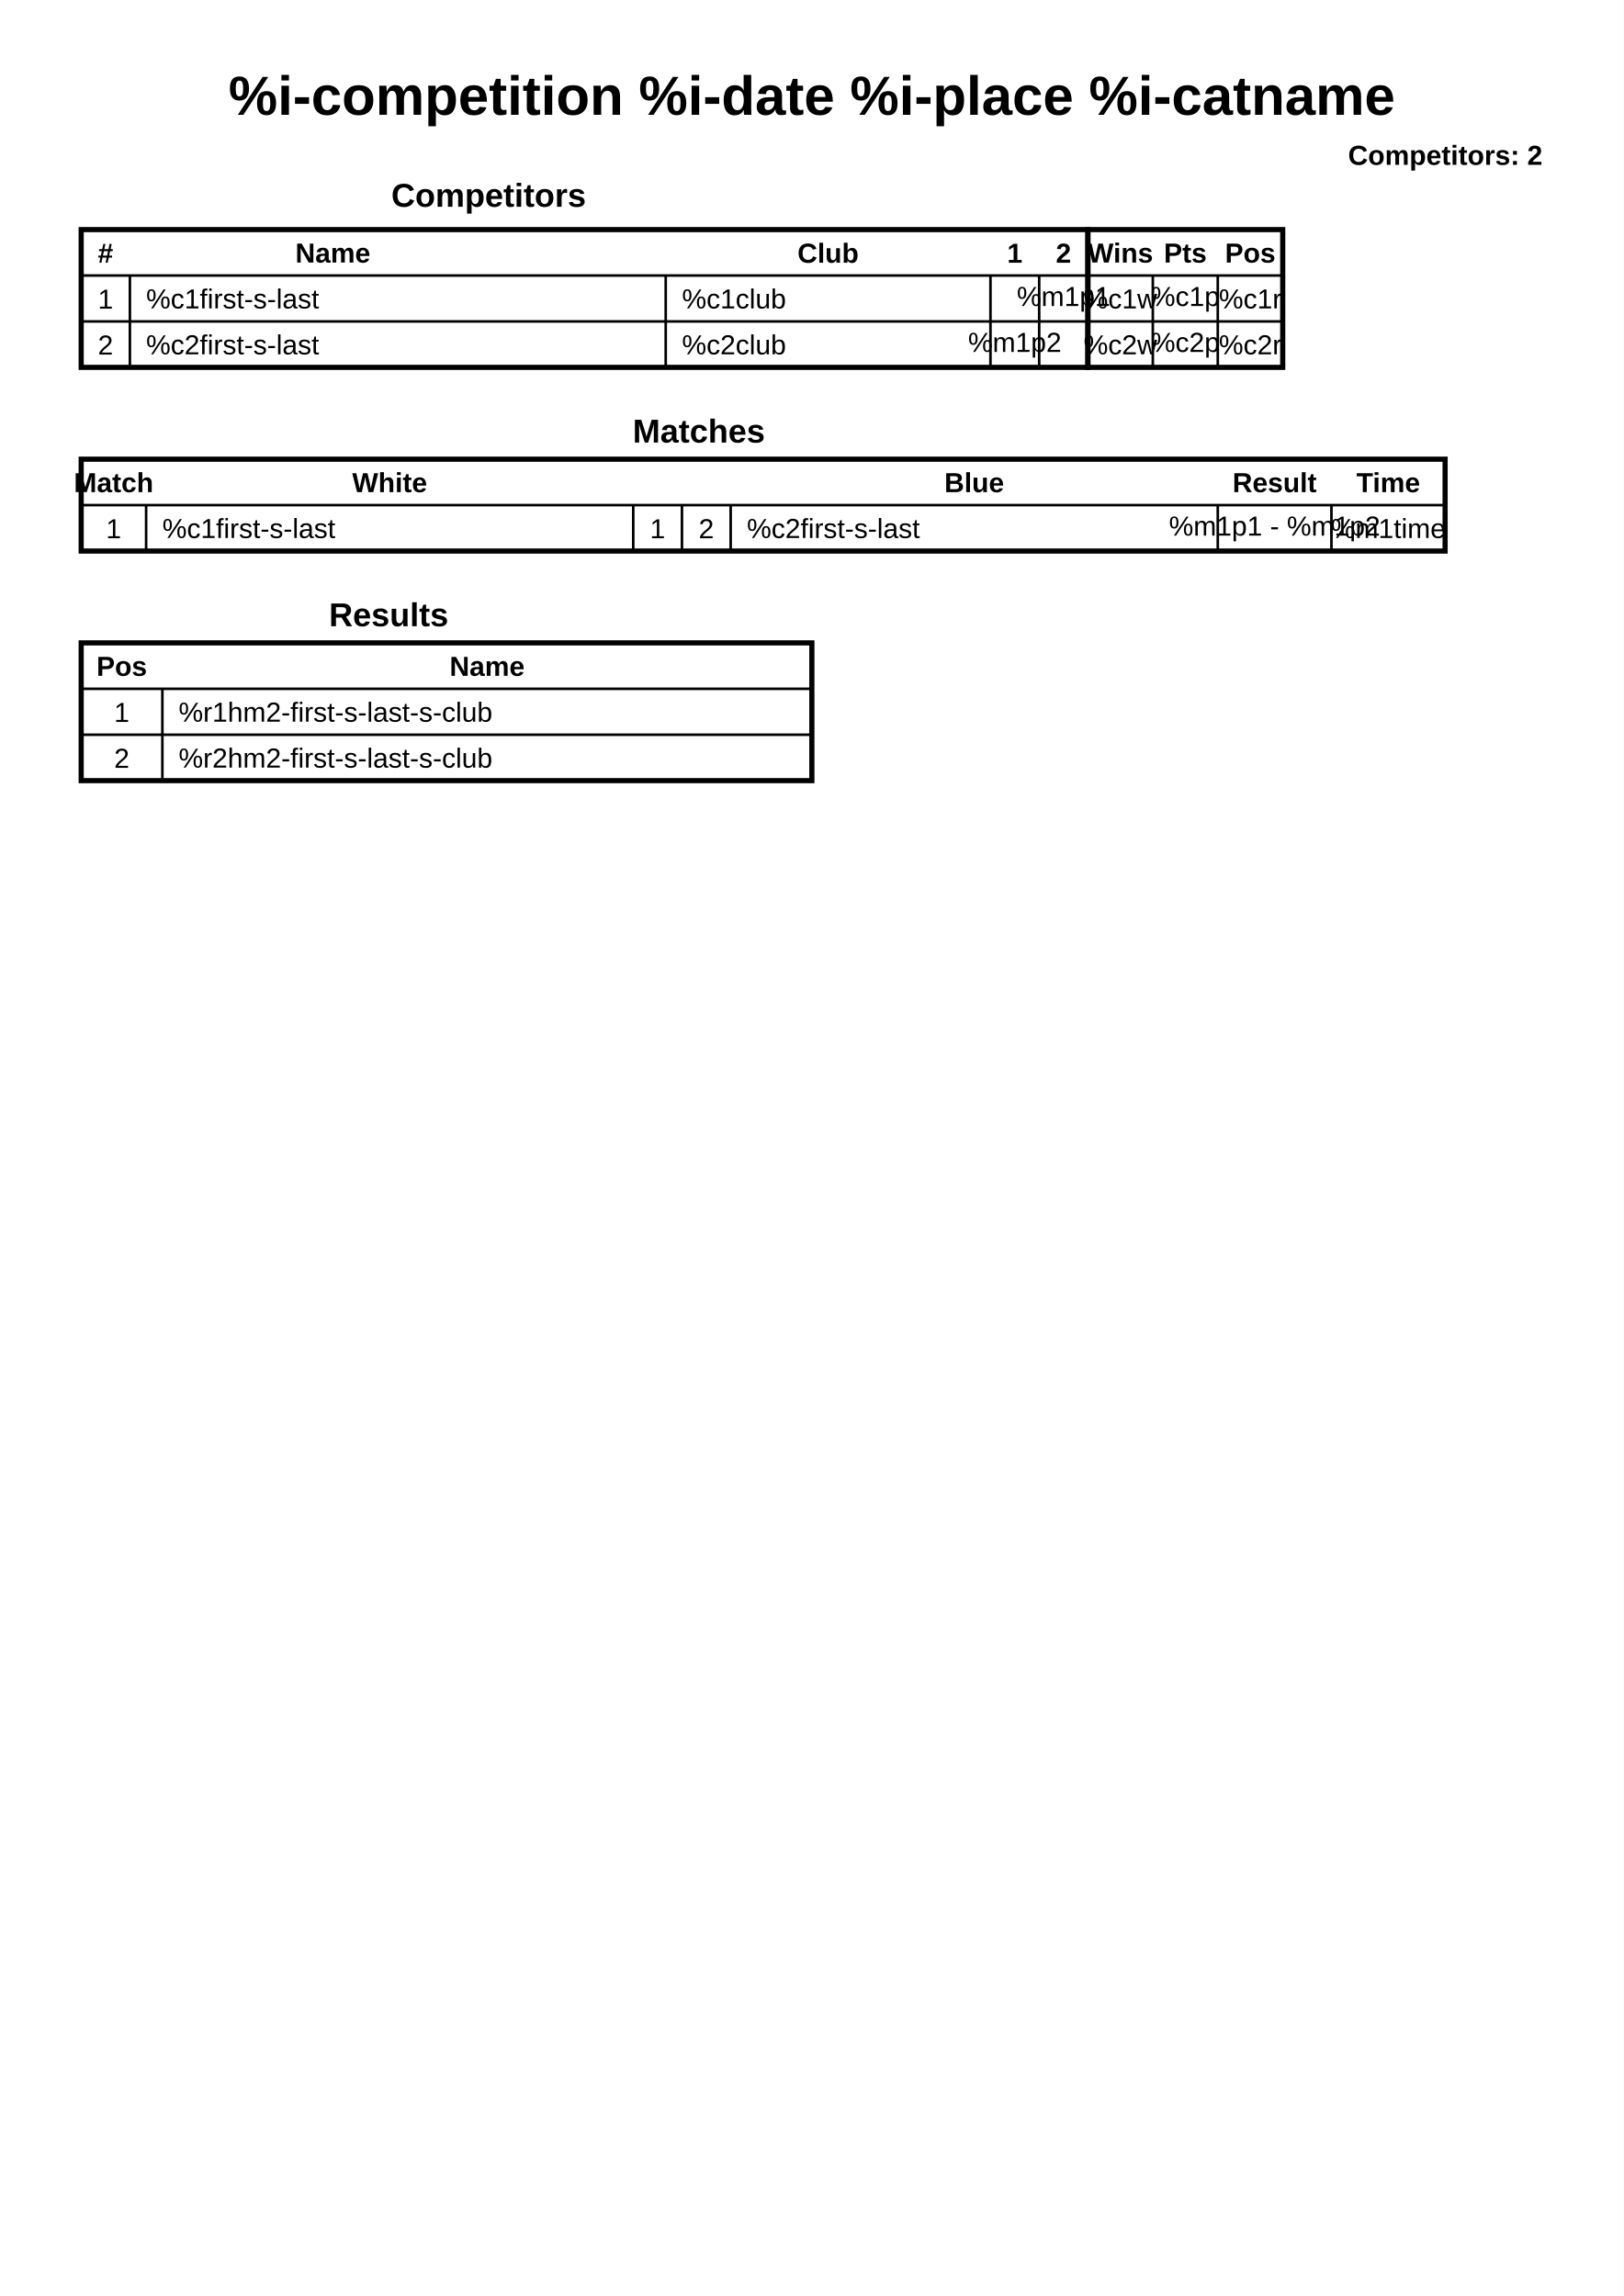
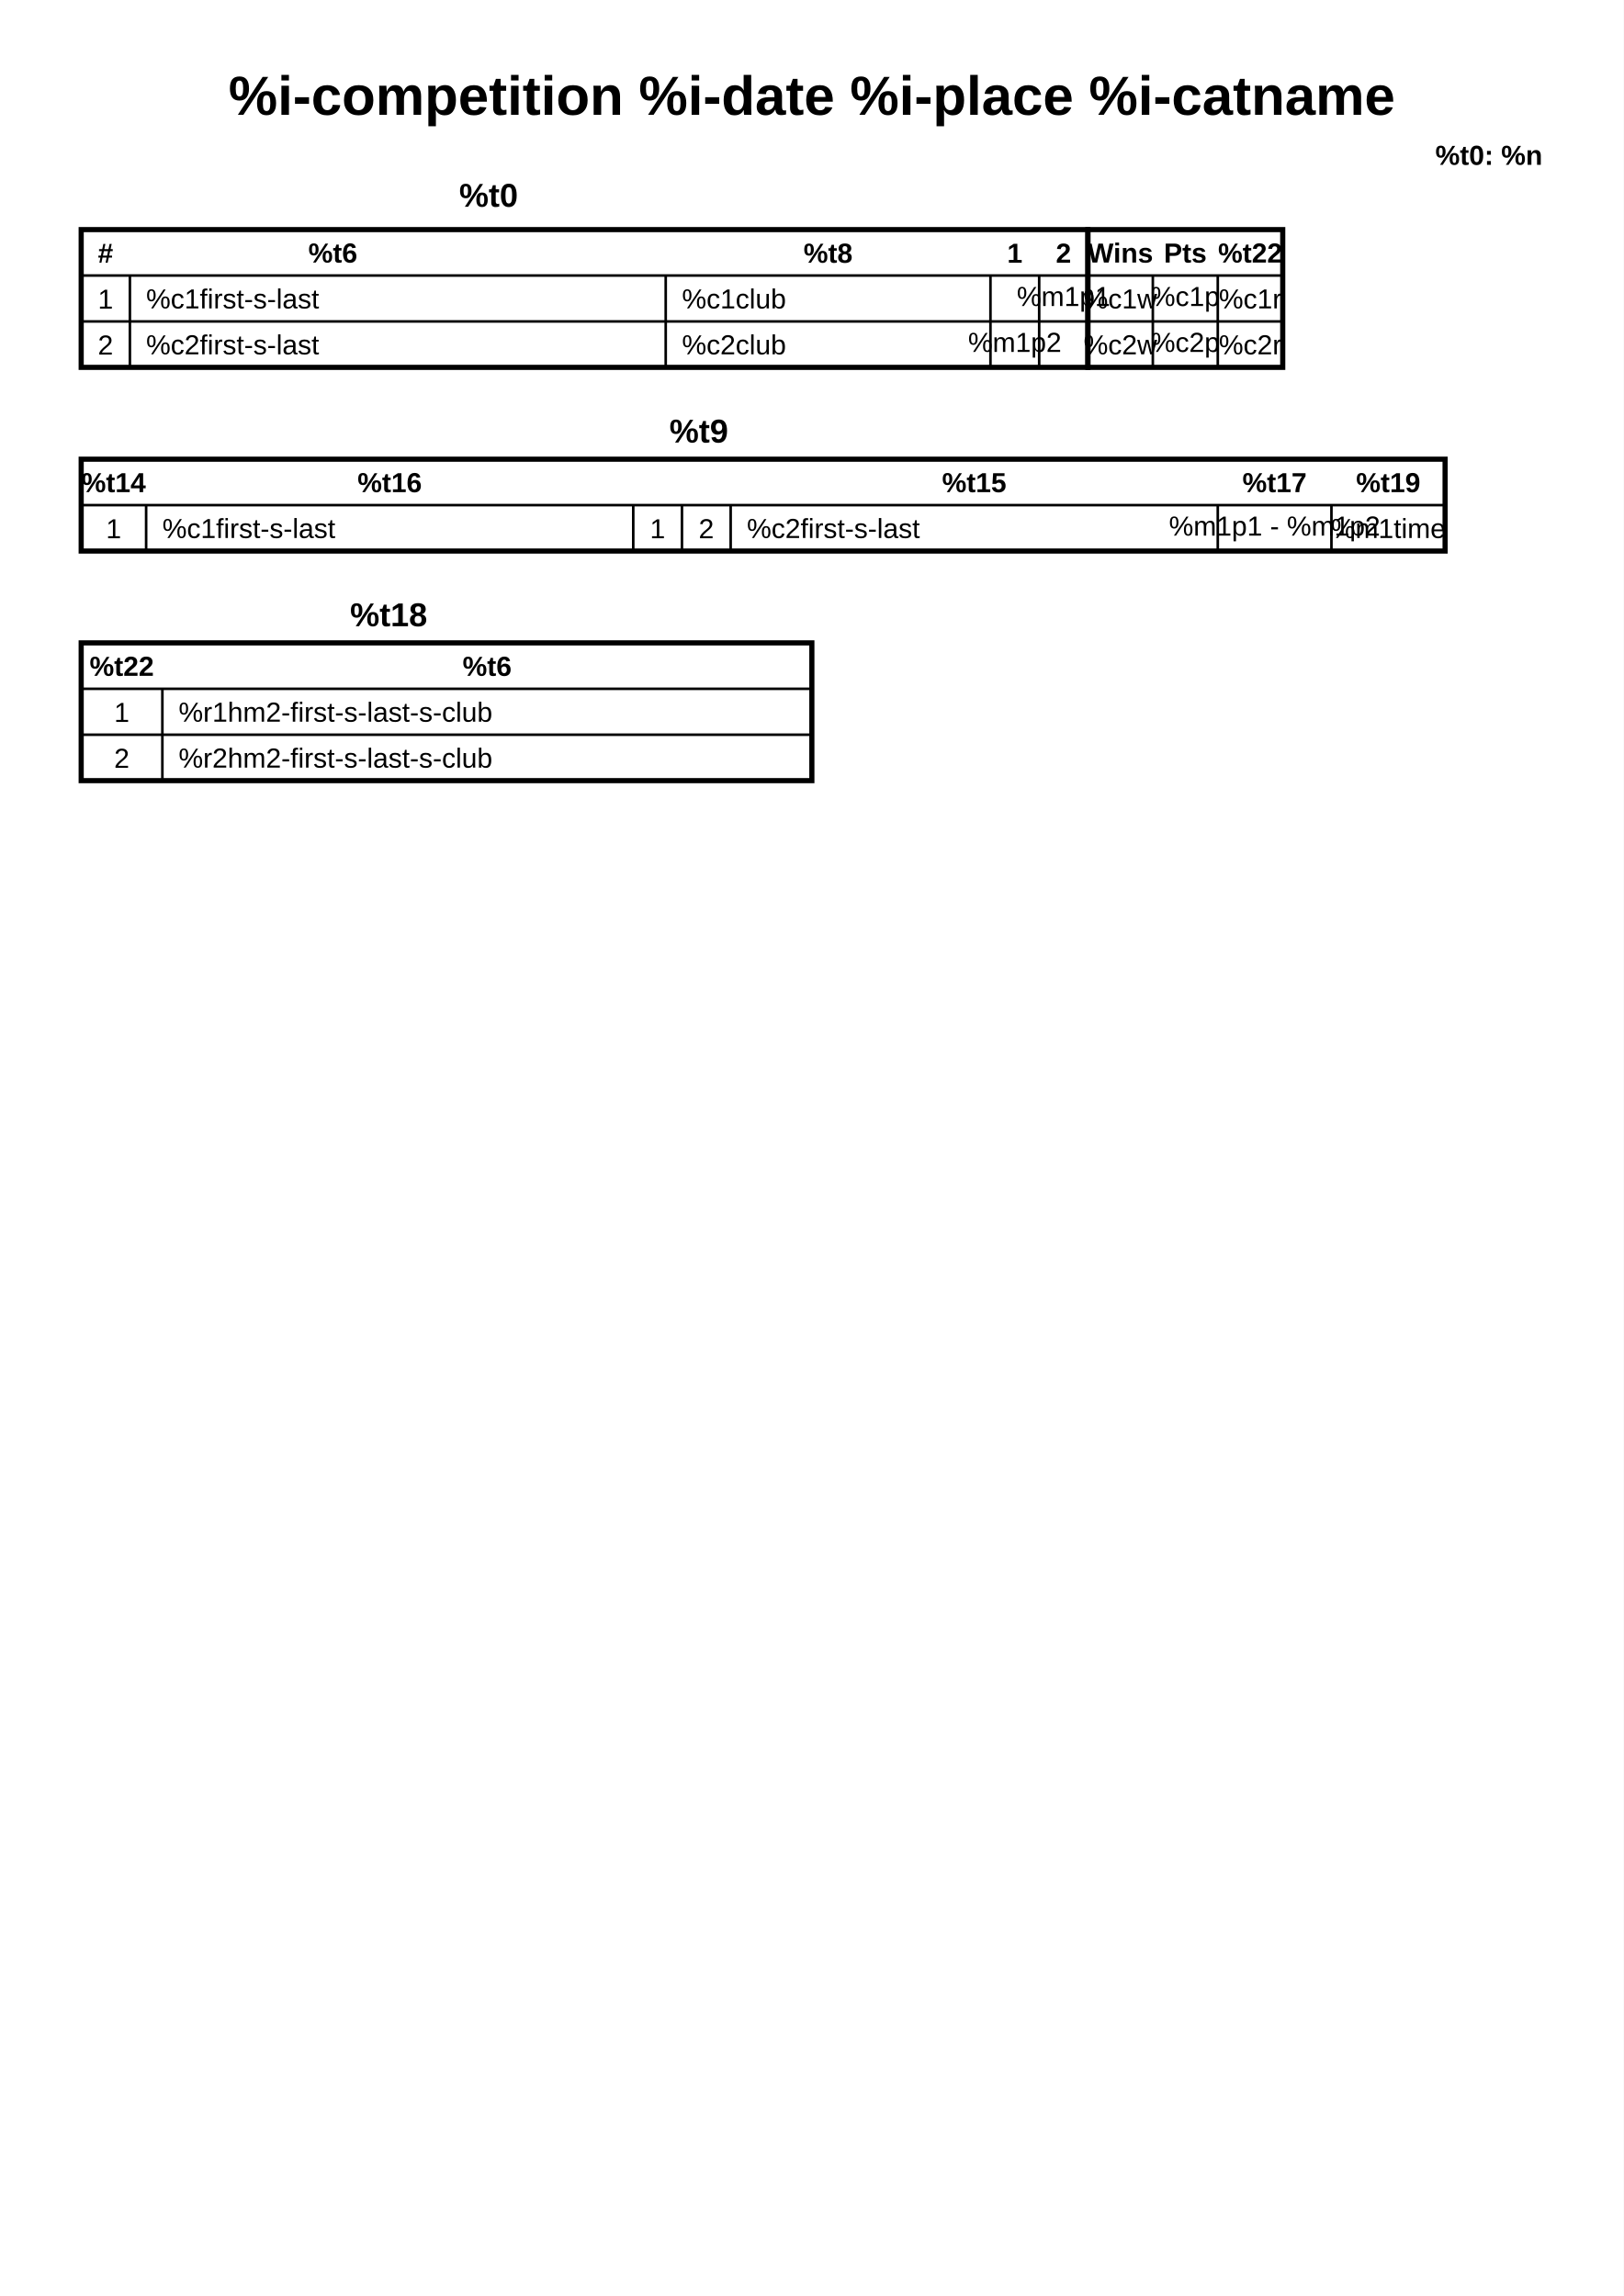
<svg xmlns="http://www.w3.org/2000/svg" width="630px" height="891px" id="judoshiai" version="1.1">
  <style type="text/css">  tspan.cmpx { fill: red; }  </style>
  <g id="layer1" style="opacity:1">
    <rect x="0.00" y="0.00" width="630.00" height="891.00" style="fill:white;stroke:none" />
    <text style="font-size:21.38px;font-style:normal;font-weight:bold;letter-spacing:0px;word-spacing:0px;fill:#000000;fill-opacity:1;stroke:none;font-family:Arial;text-anchor:middle;text-align:center" x="315.00" y="44.55">
      <tspan>%i-competition  %i-date  %i-place   %i-catname</tspan>
    </text>
    <text style="font-size:10.69px;font-style:normal;font-weight:bold;line-height:125%;letter-spacing:0px;word-spacing:0px;fill:#000000;fill-opacity:1;stroke:none;font-family:Arial;text-anchor:end;text-align:left" x="598.50" y="63.97">
-       <tspan>Competitors: 2</tspan>
+       <tspan>%t0: %n</tspan>
    </text>
    <path d="M 31.50,89.10 l 390.60,0.00 l 0.00,53.46 l -390.60,0.00 z" style="fill:none; stroke:black; stroke-width:2" />
    <path d="M 31.50,106.92 l 390.60,0.00" style="fill:none; stroke:black; stroke-width:1" />
    <path d="M 31.50,124.74 l 390.60,0.00" style="fill:none; stroke:black; stroke-width:1" />
    <path d="M 50.40,106.92 l 0.00,35.64" style="fill:none; stroke:black; stroke-width:1" />
    <path d="M 258.30,106.92 l 0.00,35.64" style="fill:none; stroke:black; stroke-width:1" />
    <path d="M 384.30,106.92 l 0.00,35.64" style="fill:none; stroke:black; stroke-width:1" />
    <path d="M 403.20,106.92 l 0.00,35.64" style="fill:none; stroke:black; stroke-width:1" />
    <text x="189.59" y="80.24" style="font-size:12.83px;font-style:normal;font-weight:bold;fill:#000000;fill-opacity:1;stroke:none;font-family:Arial;text-anchor:middle;text-align:center">
-       <tspan>Competitors</tspan>
+       <tspan>%t0</tspan>
    </text>
    <text x="40.95" y="101.95" style="font-size:10.69px;font-style:normal;font-weight:bold;fill:#000000;fill-opacity:1;stroke:none;font-family:Arial;text-anchor:middle;text-align:center">
      <tspan>#</tspan>
    </text>
    <text x="129.15" y="101.89" style="font-size:10.69px;font-style:normal;font-weight:bold;fill:#000000;fill-opacity:1;stroke:none;font-family:Arial;text-anchor:middle;text-align:center">
-       <tspan>Name</tspan>
+       <tspan>%t6</tspan>
    </text>
    <text x="321.30" y="101.95" style="font-size:10.69px;font-style:normal;font-weight:bold;fill:#000000;fill-opacity:1;stroke:none;font-family:Arial;text-anchor:middle;text-align:center">
-       <tspan>Club</tspan>
+       <tspan>%t8</tspan>
    </text>
    <text x="393.75" y="101.96" style="font-size:10.69px;font-style:normal;font-weight:bold;fill:#000000;fill-opacity:1;stroke:none;font-family:Arial;text-anchor:middle;text-align:center">
      <tspan>1</tspan>
    </text>
    <text x="412.65" y="101.96" style="font-size:10.69px;font-style:normal;font-weight:bold;fill:#000000;fill-opacity:1;stroke:none;font-family:Arial;text-anchor:middle;text-align:center">
      <tspan>2</tspan>
    </text>
    <text x="40.95" y="119.78" style="font-size:10.69px;font-style:normal;font-weight:normal;fill:#000000;fill-opacity:1;stroke:none;font-family:Arial;text-anchor:middle;text-align:center">
      <tspan>1</tspan>
    </text>
    <text x="56.70" y="119.69" style="font-size:10.69px;font-style:normal;font-weight:normal;fill:#000000;fill-opacity:1;stroke:none;font-family:Arial">
      <tspan>%c1first-s-last</tspan>
    </text>
    <text x="264.60" y="119.69" style="font-size:10.69px;font-style:normal;font-weight:normal;fill:#000000;fill-opacity:1;stroke:none;font-family:Arial">
      <tspan>%c1club</tspan>
    </text>
    <text x="40.95" y="137.60" style="font-size:10.69px;font-style:normal;font-weight:normal;fill:#000000;fill-opacity:1;stroke:none;font-family:Arial;text-anchor:middle;text-align:center">
      <tspan>2</tspan>
    </text>
    <text x="56.70" y="137.51" style="font-size:10.69px;font-style:normal;font-weight:normal;fill:#000000;fill-opacity:1;stroke:none;font-family:Arial">
      <tspan>%c2first-s-last</tspan>
    </text>
    <text x="264.60" y="137.51" style="font-size:10.69px;font-style:normal;font-weight:normal;fill:#000000;fill-opacity:1;stroke:none;font-family:Arial">
      <tspan>%c2club</tspan>
    </text>
    <path d="M 31.50,178.20 l 529.20,0.00 l 0.00,35.64 l -529.20,0.00 z" style="fill:none; stroke:black; stroke-width:2" />
    <path d="M 31.50,196.02 l 529.20,0.00" style="fill:none; stroke:black; stroke-width:1" />
    <path d="M 56.70,196.02 l 0.00,17.82" style="fill:none; stroke:black; stroke-width:1" />
    <path d="M 245.70,196.02 l 0.00,17.82" style="fill:none; stroke:black; stroke-width:1" />
    <path d="M 264.60,196.02 l 0.00,17.82" style="fill:none; stroke:black; stroke-width:1" />
    <path d="M 283.50,196.02 l 0.00,17.82" style="fill:none; stroke:black; stroke-width:1" />
    <path d="M 472.50,196.02 l 0.00,17.82" style="fill:none; stroke:black; stroke-width:1" />
    <path d="M 516.60,196.02 l 0.00,17.82" style="fill:none; stroke:black; stroke-width:1" />
    <text x="271.16" y="171.74" style="font-size:12.83px;font-style:normal;font-weight:bold;fill:#000000;fill-opacity:1;stroke:none;font-family:Arial;text-anchor:middle;text-align:center">
-       <tspan>Matches</tspan>
+       <tspan>%t9</tspan>
    </text>
    <text x="44.10" y="190.99" style="font-size:10.69px;font-style:normal;font-weight:bold;fill:#000000;fill-opacity:1;stroke:none;font-family:Arial;text-anchor:middle;text-align:center">
-       <tspan>Match</tspan>
+       <tspan>%t14</tspan>
    </text>
    <text x="151.20" y="190.99" style="font-size:10.69px;font-style:normal;font-weight:bold;fill:#000000;fill-opacity:1;stroke:none;font-family:Arial;text-anchor:middle;text-align:center">
-       <tspan>White</tspan>
+       <tspan>%t16</tspan>
    </text>
    <text x="378.00" y="190.99" style="font-size:10.69px;font-style:normal;font-weight:bold;fill:#000000;fill-opacity:1;stroke:none;font-family:Arial;text-anchor:middle;text-align:center">
-       <tspan>Blue</tspan>
+       <tspan>%t15</tspan>
    </text>
    <text x="494.55" y="190.99" style="font-size:10.69px;font-style:normal;font-weight:bold;fill:#000000;fill-opacity:1;stroke:none;font-family:Arial;text-anchor:middle;text-align:center">
-       <tspan>Result</tspan>
+       <tspan>%t17</tspan>
    </text>
    <text x="538.65" y="190.99" style="font-size:10.69px;font-style:normal;font-weight:bold;fill:#000000;fill-opacity:1;stroke:none;font-family:Arial;text-anchor:middle;text-align:center">
-       <tspan>Time</tspan>
+       <tspan>%t19</tspan>
    </text>
    <text x="255.15" y="208.88" style="font-size:10.69px;font-style:normal;font-weight:normal;fill:#000000;fill-opacity:1;stroke:none;font-family:Arial;text-anchor:middle;text-align:center">
      <tspan>1</tspan>
    </text>
    <text x="274.05" y="208.88" style="font-size:10.69px;font-style:normal;font-weight:normal;fill:#000000;fill-opacity:1;stroke:none;font-family:Arial;text-anchor:middle;text-align:center">
      <tspan>2</tspan>
    </text>
    <text x="44.10" y="208.88" style="font-size:10.69px;font-style:normal;font-weight:normal;fill:#000000;fill-opacity:1;stroke:none;font-family:Arial;text-anchor:middle;text-align:center">
      <tspan>1</tspan>
    </text>
    <text x="63.00" y="208.79" style="font-size:10.69px;font-style:normal;font-weight:normal;fill:#000000;fill-opacity:1;stroke:none;font-family:Arial">
      <tspan>%c1first-s-last</tspan>
    </text>
    <text x="289.80" y="208.79" style="font-size:10.69px;font-style:normal;font-weight:normal;fill:#000000;fill-opacity:1;stroke:none;font-family:Arial">
      <tspan>%c2first-s-last</tspan>
    </text>
    <text x="494.55" y="207.84" style="font-size:10.69px;font-style:normal;font-weight:normal;fill:#000000;fill-opacity:1;stroke:none;font-family:Arial;text-anchor:middle;text-align:center">
      <tspan>%m1p1 - %m1p2</tspan>
    </text>
    <text x="538.65" y="208.79" style="font-size:10.69px;font-style:normal;font-weight:normal;fill:#000000;fill-opacity:1;stroke:none;font-family:Arial;text-anchor:middle;text-align:center">
      <tspan>%m1time</tspan>
    </text>
    <text x="412.65" y="118.74" style="font-size:10.69px;font-style:normal;font-weight:normal;fill:#000000;fill-opacity:1;stroke:none;font-family:Arial;text-anchor:middle;text-align:center">
      <tspan>%m1p1</tspan>
    </text>
    <text x="393.75" y="136.56" style="font-size:10.69px;font-style:normal;font-weight:normal;fill:#000000;fill-opacity:1;stroke:none;font-family:Arial;text-anchor:middle;text-align:center">
      <tspan>%m1p2</tspan>
    </text>
    <path d="M 422.10,89.10 l 75.60,0.00 l 0.00,53.46 l -75.60,0.00 z" style="fill:none; stroke:black; stroke-width:2" />
    <path d="M 422.10,106.92 l 75.60,0.00" style="fill:none; stroke:black; stroke-width:1" />
    <path d="M 422.10,124.74 l 75.60,0.00" style="fill:none; stroke:black; stroke-width:1" />
    <path d="M 447.30,106.92 l 0.00,35.64" style="fill:none; stroke:black; stroke-width:1" />
    <path d="M 472.50,106.92 l 0.00,35.64" style="fill:none; stroke:black; stroke-width:1" />
    <text x="434.70" y="101.89" style="font-size:10.69px;font-style:normal;font-weight:bold;fill:#000000;fill-opacity:1;stroke:none;font-family:Arial;text-anchor:middle;text-align:center">
      <tspan>Wins</tspan>
    </text>
    <text x="459.90" y="101.89" style="font-size:10.69px;font-style:normal;font-weight:bold;fill:#000000;fill-opacity:1;stroke:none;font-family:Arial;text-anchor:middle;text-align:center">
      <tspan>Pts</tspan>
    </text>
    <text x="485.10" y="101.89" style="font-size:10.69px;font-style:normal;font-weight:bold;fill:#000000;fill-opacity:1;stroke:none;font-family:Arial;text-anchor:middle;text-align:center">
-       <tspan>Pos</tspan>
+       <tspan>%t22</tspan>
    </text>
    <text x="434.70" y="119.69" style="font-size:10.69px;font-style:normal;font-weight:normal;fill:#000000;fill-opacity:1;stroke:none;font-family:Arial;text-anchor:middle;text-align:center">
      <tspan>%c1w</tspan>
    </text>
    <text x="459.90" y="118.74" style="font-size:10.69px;font-style:normal;font-weight:normal;fill:#000000;fill-opacity:1;stroke:none;font-family:Arial;text-anchor:middle;text-align:center">
      <tspan>%c1p</tspan>
    </text>
    <text x="485.10" y="119.69" style="font-size:10.69px;font-style:normal;font-weight:normal;fill:#000000;fill-opacity:1;stroke:none;font-family:Arial;text-anchor:middle;text-align:center">
      <tspan>%c1r</tspan>
    </text>
    <text x="434.70" y="137.51" style="font-size:10.69px;font-style:normal;font-weight:normal;fill:#000000;fill-opacity:1;stroke:none;font-family:Arial;text-anchor:middle;text-align:center">
      <tspan>%c2w</tspan>
    </text>
    <text x="459.90" y="136.56" style="font-size:10.69px;font-style:normal;font-weight:normal;fill:#000000;fill-opacity:1;stroke:none;font-family:Arial;text-anchor:middle;text-align:center">
      <tspan>%c2p</tspan>
    </text>
    <text x="485.10" y="137.51" style="font-size:10.69px;font-style:normal;font-weight:normal;fill:#000000;fill-opacity:1;stroke:none;font-family:Arial;text-anchor:middle;text-align:center">
      <tspan>%c2r</tspan>
    </text>
    <path d="M 31.50,249.48 l 283.50,0.00 l 0.00,53.46 l -283.50,0.00 z" style="fill:none; stroke:black; stroke-width:2" />
    <path d="M 31.50,267.30 l 283.50,0.00" style="fill:none; stroke:black; stroke-width:1" />
    <path d="M 31.50,285.12 l 283.50,0.00" style="fill:none; stroke:black; stroke-width:1" />
    <path d="M 63.00,267.30 l 0.00,35.64" style="fill:none; stroke:black; stroke-width:1" />
    <text x="150.82" y="243.02" style="font-size:12.83px;font-style:normal;font-weight:bold;fill:#000000;fill-opacity:1;stroke:none;font-family:Arial;text-anchor:middle;text-align:center">
-       <tspan>Results</tspan>
+       <tspan>%t18</tspan>
    </text>
    <text x="47.25" y="262.27" style="font-size:10.69px;font-style:normal;font-weight:bold;fill:#000000;fill-opacity:1;stroke:none;font-family:Arial;text-anchor:middle;text-align:center">
-       <tspan>Pos</tspan>
+       <tspan>%t22</tspan>
    </text>
    <text x="189.00" y="262.27" style="font-size:10.69px;font-style:normal;font-weight:bold;fill:#000000;fill-opacity:1;stroke:none;font-family:Arial;text-anchor:middle;text-align:center">
-       <tspan>Name</tspan>
+       <tspan>%t6</tspan>
    </text>
    <text x="47.25" y="280.16" style="font-size:10.69px;font-style:normal;font-weight:normal;fill:#000000;fill-opacity:1;stroke:none;font-family:Arial;text-anchor:middle;text-align:center">
      <tspan>1</tspan>
    </text>
    <text x="69.30" y="280.07" style="font-size:10.69px;font-style:normal;font-weight:normal;fill:#000000;fill-opacity:1;stroke:none;font-family:Arial">
      <tspan>%r1hm2-first-s-last-s-club</tspan>
    </text>
    <text x="47.25" y="297.98" style="font-size:10.69px;font-style:normal;font-weight:normal;fill:#000000;fill-opacity:1;stroke:none;font-family:Arial;text-anchor:middle;text-align:center">
      <tspan>2</tspan>
    </text>
    <text x="69.30" y="297.89" style="font-size:10.69px;font-style:normal;font-weight:normal;fill:#000000;fill-opacity:1;stroke:none;font-family:Arial">
      <tspan>%r2hm2-first-s-last-s-club</tspan>
    </text>
  </g>
</svg>
